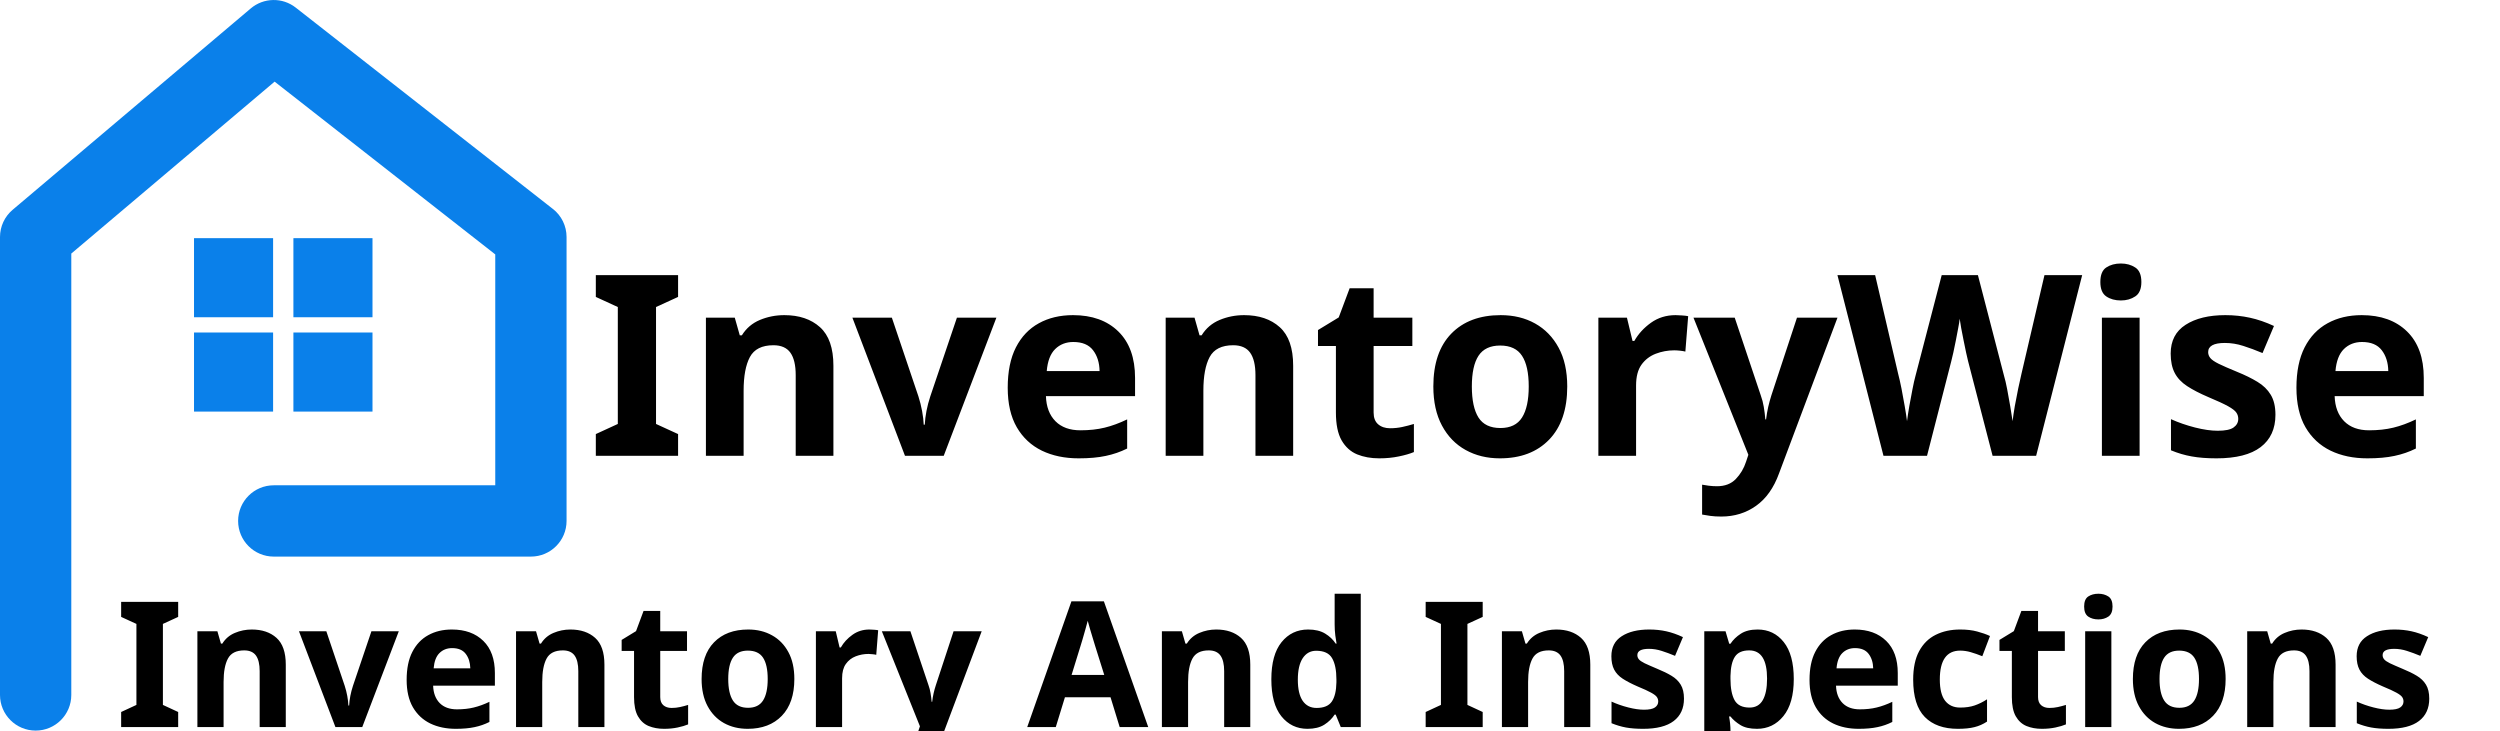
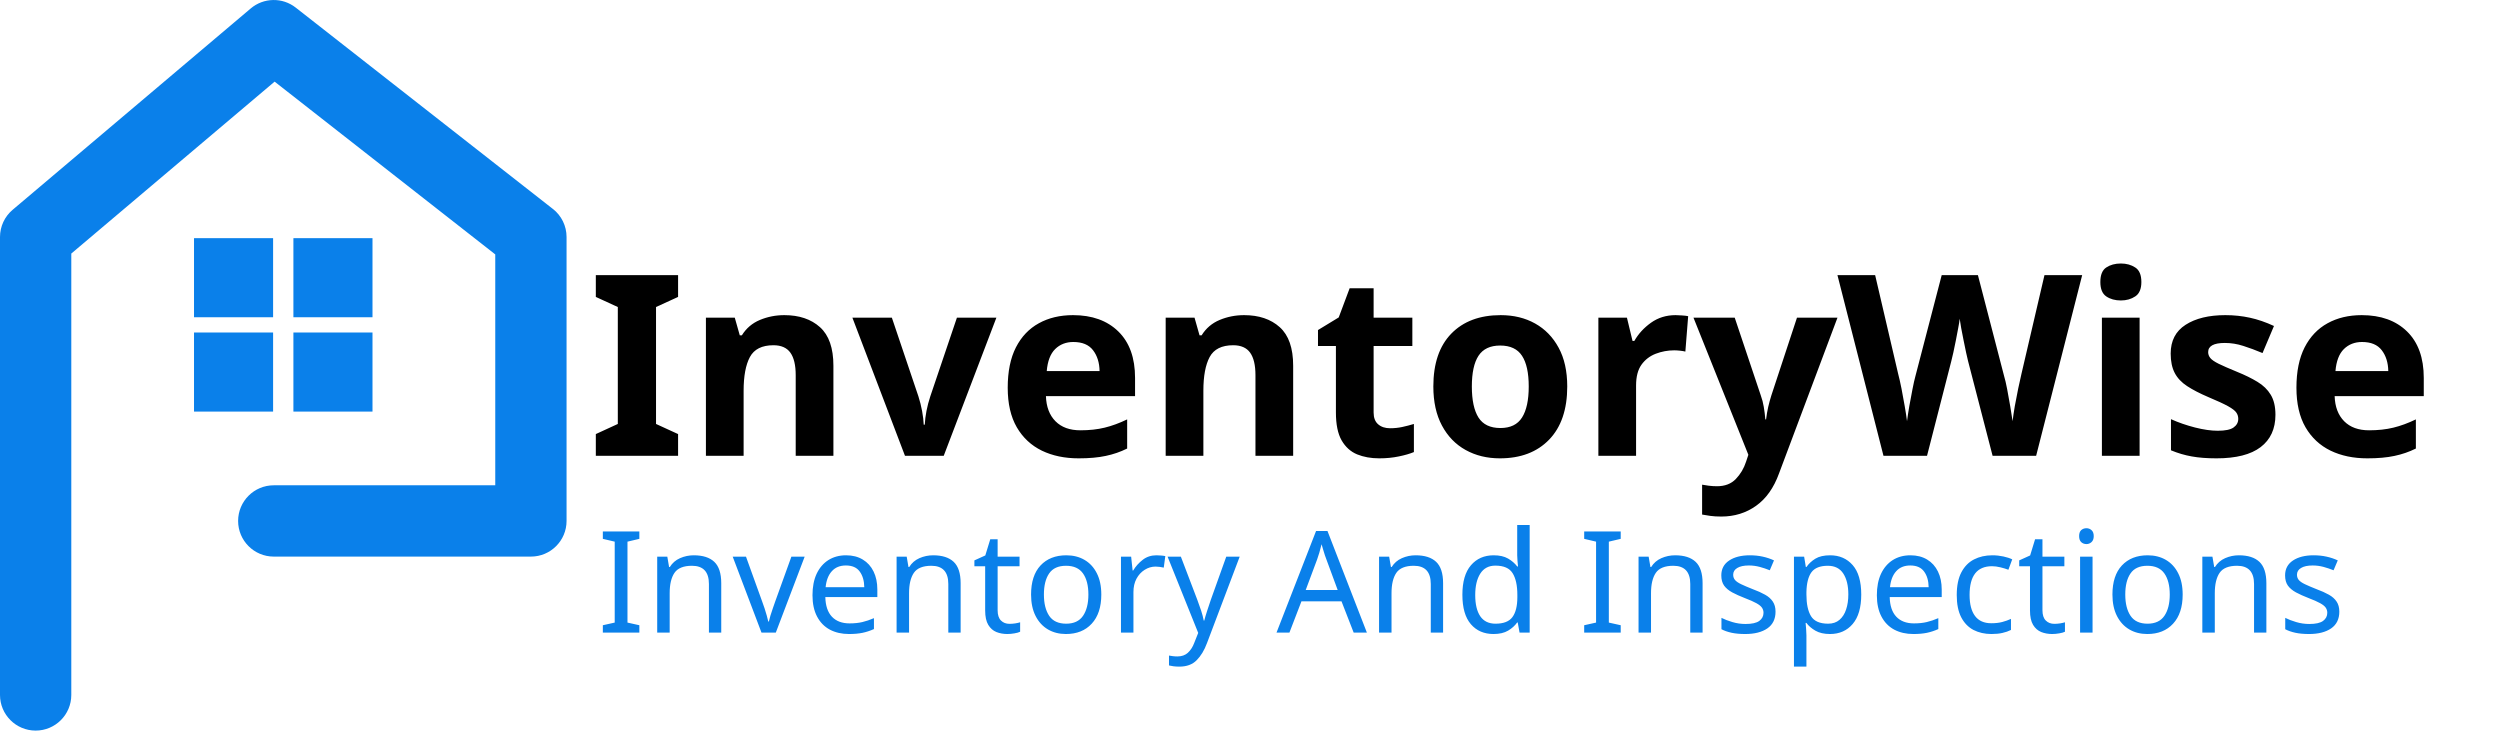
<svg xmlns="http://www.w3.org/2000/svg" viewBox="0 0 529.47 154.72">
  <defs>
    <style>
    .h{
      fill:#0a80ea;
      font-family:Montserrat-Medium;
    }
    .l{
      fill:#000000;
      font-size:53.59px;
      font-family:Montserrat-Medium;
      font-weight:"bold"
    }
    .m{
-       fill:#000000;
+       fill:#0a80ea;
      font-family:Montserrat-Medium;
-       font-size:37.14px;
+       font-size:30px;
      font-weight:"bold"
    }
    </style>
  </defs>
  <g id="a" />
  <g id="b">
    <g id="c">
      <g>
        <g>
          <path class="h" d="M117.09,44.25L62.63,1.61c-2.82-2.21-6.8-2.13-9.53,.18L2.68,44.43c-1.7,1.43-2.68,3.54-2.68,5.77v96.98c0,4.17,3.38,7.55,7.55,7.55s7.55-3.38,7.55-7.55V53.7L58.16,17.29l46.73,36.59v48.9H57.98c-4.17,0-7.55,3.38-7.55,7.55s3.38,7.55,7.55,7.55h54.46c4.17,0,7.55-3.38,7.55-7.55V50.19c0-2.32-1.07-4.52-2.9-5.95Z" />
          <rect class="h" x="41.09" y="50.44" width="16.75" height="16.75" />
          <rect class="h" x="62.14" y="50.44" width="16.75" height="16.75" />
          <rect class="h" x="41.09" y="70.42" width="16.75" height="16.75" />
          <rect class="h" x="62.14" y="70.42" width="16.75" height="16.75" />
        </g>
        <text font-family="Montserrat-Medium, Montserrat-Medium" font-weight="550" class="l" transform="translate(124.47 96.54)">
          <tspan x="0" y="0">InventoryWise</tspan>
        </text>
-         <text font-family="Montserrat-Medium, Montserrat-Medium" font-weight="550" class="m" transform="translate(24.47 153.98)">
+         <text font-family="Montserrat-Medium, Montserrat-Medium" font-weight="510" class="m" transform="translate(126.47 133.98)">
          <tspan x="0" y="0">Inventory And Inspections</tspan>
        </text>
      </g>
    </g>
  </g>
</svg>
